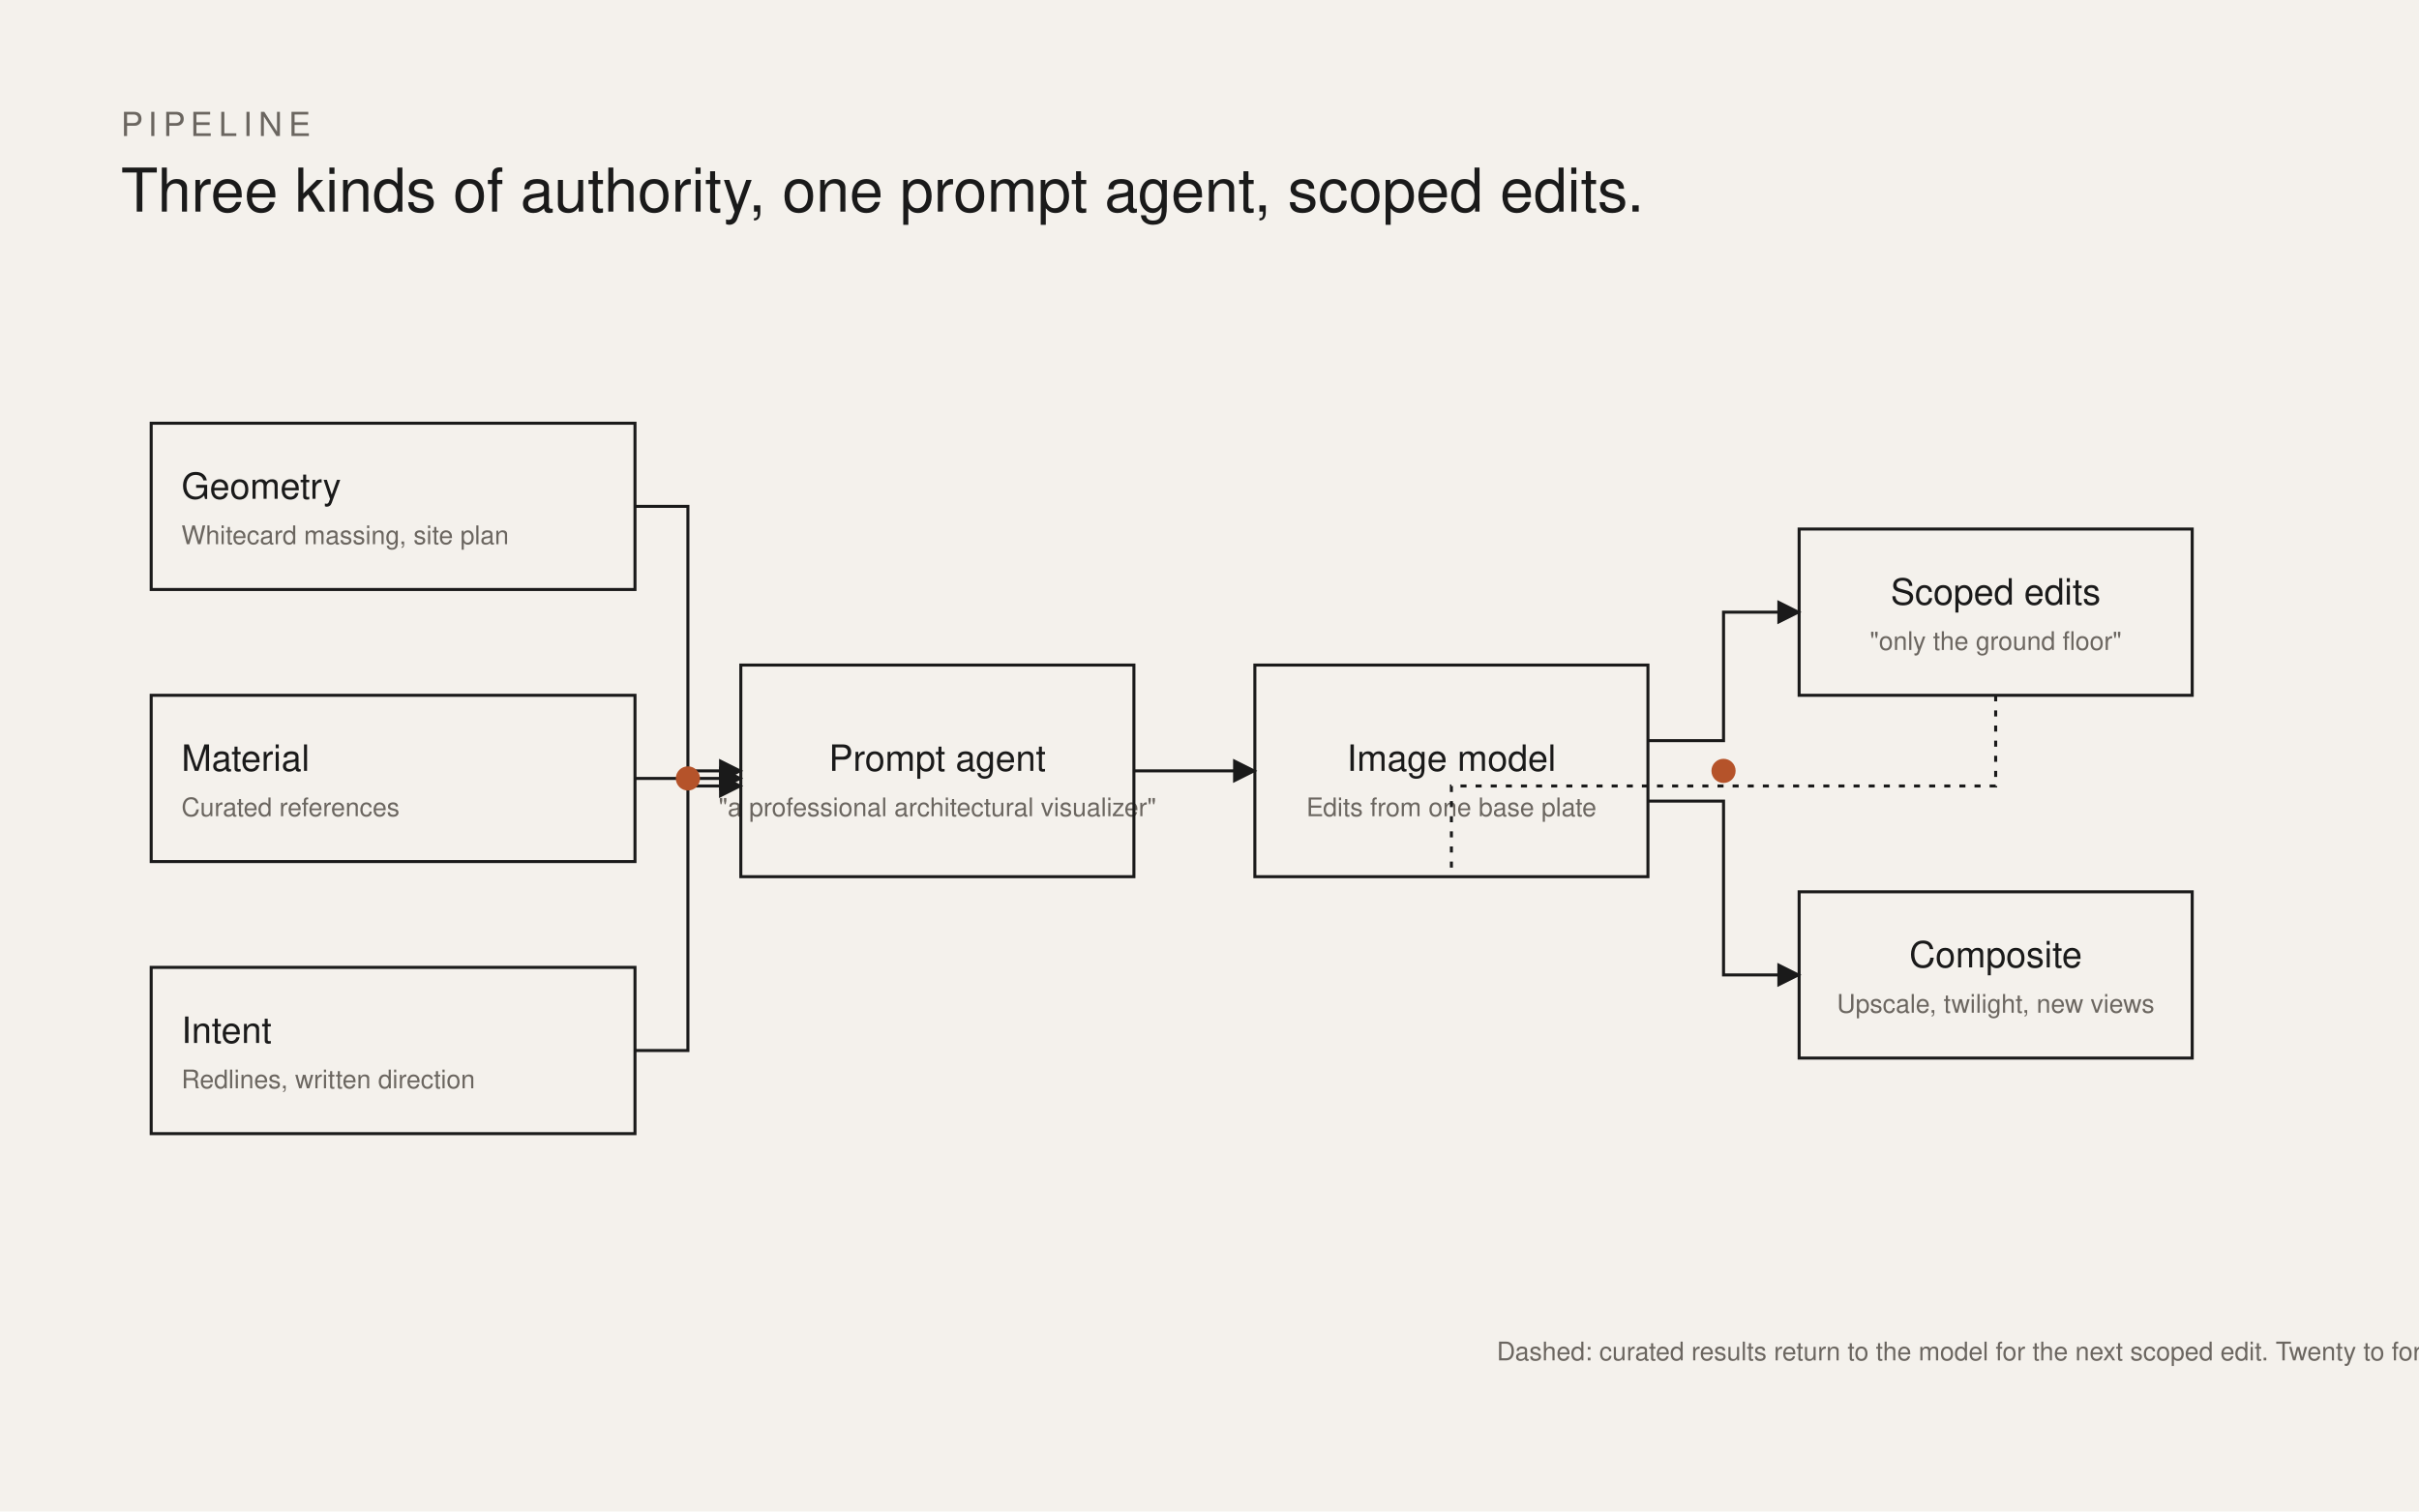
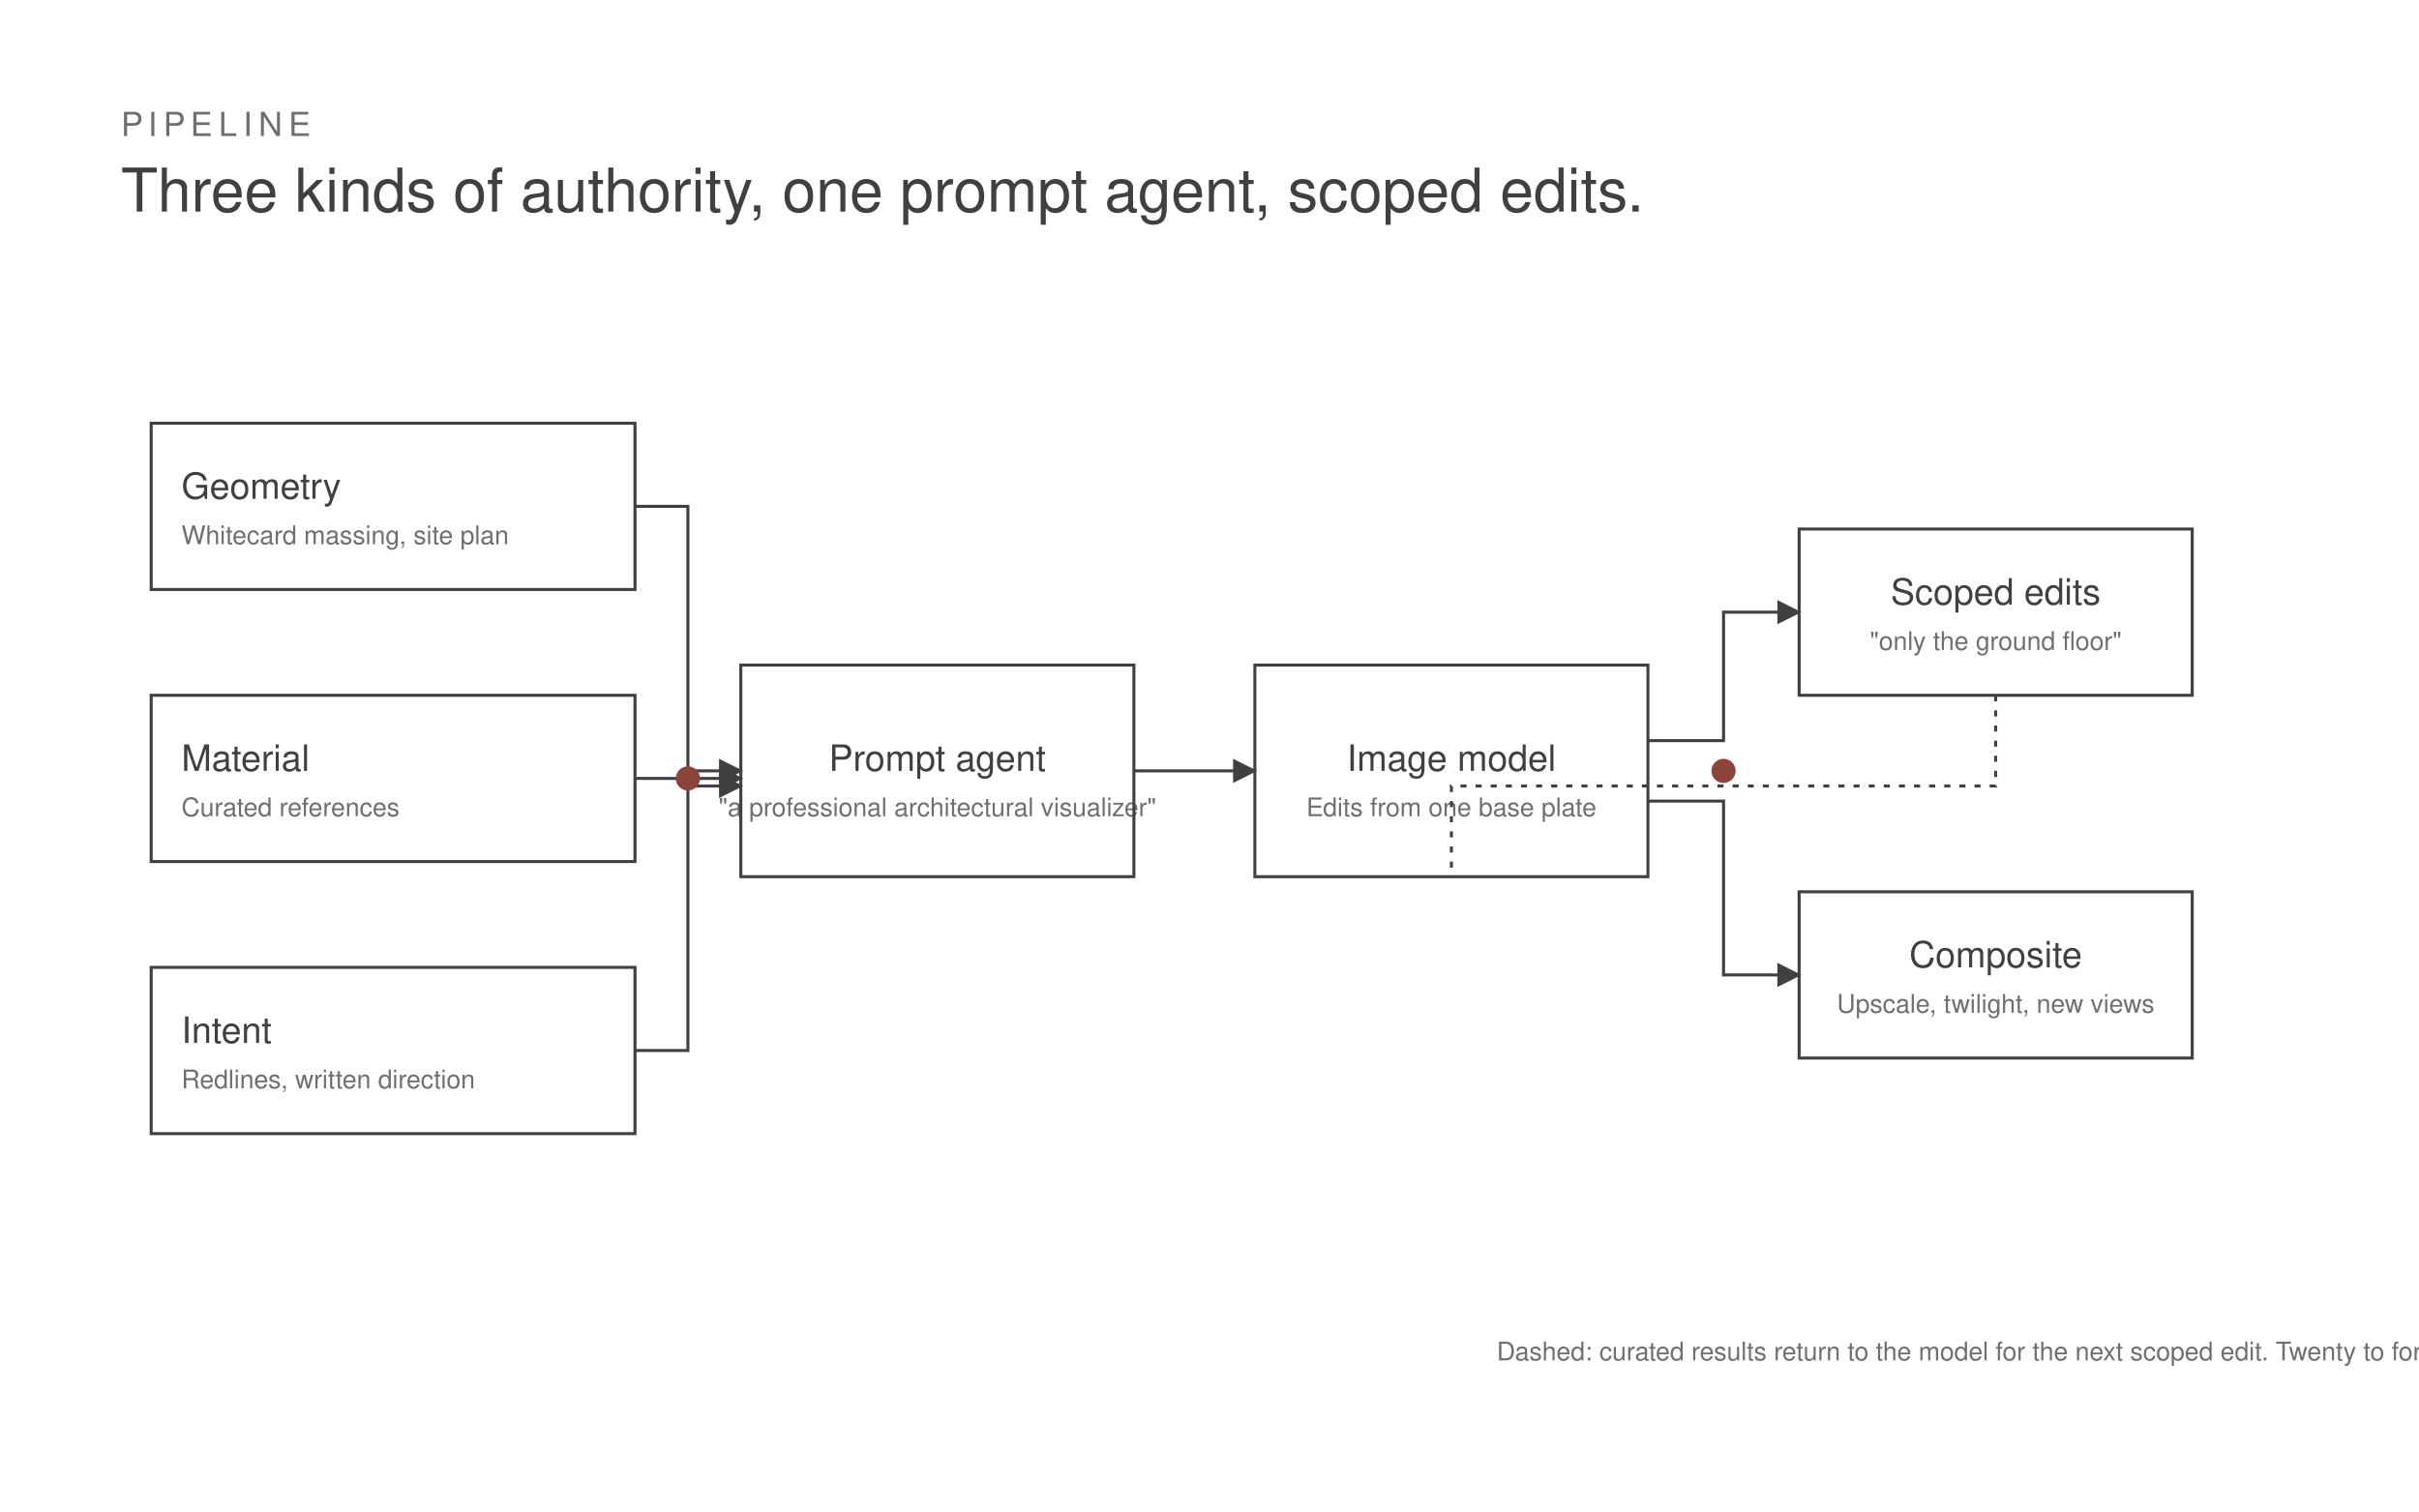
<svg xmlns="http://www.w3.org/2000/svg" viewBox="0 0 1600 1000" width="1600" height="1000" role="img" aria-labelledby="t">
-   <rect width="1600" height="1000" fill="#f4f1ec" />
  <defs>
    <marker id="a" viewBox="0 0 10 10" refX="9" refY="5" markerWidth="8" markerHeight="8" orient="auto">
-       <path d="M0 0 L10 5 L0 10 z" fill="#1a1a1a" />
+       <path d="M0 0 L10 5 L0 10 z" fill="#404040" />
    </marker>
  </defs>
-   <g font-family="Helvetica Neue, Helvetica, Arial, sans-serif" fill="#1a1a1a">
-     <text x="80" y="90" font-size="22" letter-spacing="4" fill="#6b6660">PIPELINE</text>
+   <g font-family="Helvetica Neue, Helvetica, Arial, sans-serif" fill="#404040">
+     <text x="80" y="90" font-size="22" letter-spacing="4" fill="#6f6f6f">PIPELINE</text>
    <text x="80" y="140" font-size="40">Three kinds of authority, one prompt agent, scoped edits.</text>
    <g font-size="24">
      <text x="120" y="330">Geometry</text>
-       <text x="120" y="360" font-size="17" fill="#6b6660">Whitecard massing, site plan</text>
+       <text x="120" y="360" font-size="17" fill="#6f6f6f">Whitecard massing, site plan</text>
      <text x="120" y="510">Material</text>
-       <text x="120" y="540" font-size="17" fill="#6b6660">Curated references</text>
+       <text x="120" y="540" font-size="17" fill="#6f6f6f">Curated references</text>
      <text x="120" y="690">Intent</text>
-       <text x="120" y="720" font-size="17" fill="#6b6660">Redlines, written direction</text>
+       <text x="120" y="720" font-size="17" fill="#6f6f6f">Redlines, written direction</text>
      <text x="620" y="510" text-anchor="middle">Prompt agent</text>
-       <text x="620" y="540" font-size="17" fill="#6b6660" text-anchor="middle">"a professional architectural visualizer"</text>
+       <text x="620" y="540" font-size="17" fill="#6f6f6f" text-anchor="middle">"a professional architectural visualizer"</text>
      <text x="960" y="510" text-anchor="middle">Image model</text>
-       <text x="960" y="540" font-size="17" fill="#6b6660" text-anchor="middle">Edits from one base plate</text>
+       <text x="960" y="540" font-size="17" fill="#6f6f6f" text-anchor="middle">Edits from one base plate</text>
      <text x="1320" y="400" text-anchor="middle">Scoped edits</text>
-       <text x="1320" y="430" font-size="17" fill="#6b6660" text-anchor="middle">"only the ground floor"</text>
+       <text x="1320" y="430" font-size="17" fill="#6f6f6f" text-anchor="middle">"only the ground floor"</text>
      <text x="1320" y="640" text-anchor="middle">Composite</text>
-       <text x="1320" y="670" font-size="17" fill="#6b6660" text-anchor="middle">Upscale, twilight, new views</text>
+       <text x="1320" y="670" font-size="17" fill="#6f6f6f" text-anchor="middle">Upscale, twilight, new views</text>
    </g>
  </g>
-   <g stroke="#1a1a1a" stroke-width="2" fill="none">
+   <g stroke="#404040" stroke-width="2" fill="none">
    <rect x="100" y="280" width="320" height="110" />
    <rect x="100" y="460" width="320" height="110" />
    <rect x="100" y="640" width="320" height="110" />
    <rect x="490" y="440" width="260" height="140" />
    <rect x="830" y="440" width="260" height="140" />
    <rect x="1190" y="350" width="260" height="110" />
    <rect x="1190" y="590" width="260" height="110" />
    <path d="M420 335 L455 335 L455 510 L490 510" marker-end="url(#a)" />
    <path d="M420 515 L490 515" marker-end="url(#a)" />
    <path d="M420 695 L455 695 L455 520 L490 520" marker-end="url(#a)" />
    <path d="M750 510 L830 510" marker-end="url(#a)" />
    <path d="M1090 490 L1140 490 L1140 405 L1190 405" marker-end="url(#a)" />
    <path d="M1090 530 L1140 530 L1140 645 L1190 645" marker-end="url(#a)" />
    <path d="M1320 460 L1320 520 L960 520 L960 580" stroke-dasharray="4 6" />
  </g>
-   <g fill="#b5532a">
+   <g fill="#8c4339">
    <circle cx="455" cy="515" r="8" />
    <circle cx="1140" cy="510" r="8" />
  </g>
-   <g font-family="Helvetica Neue, Helvetica, Arial, sans-serif" font-size="17" fill="#6b6660">
+   <g font-family="Helvetica Neue, Helvetica, Arial, sans-serif" font-size="17" fill="#6f6f6f">
    <text x="990" y="900">Dashed: curated results return to the model for the next scoped edit. Twenty to forty-five runs at key steps.</text>
  </g>
</svg>
